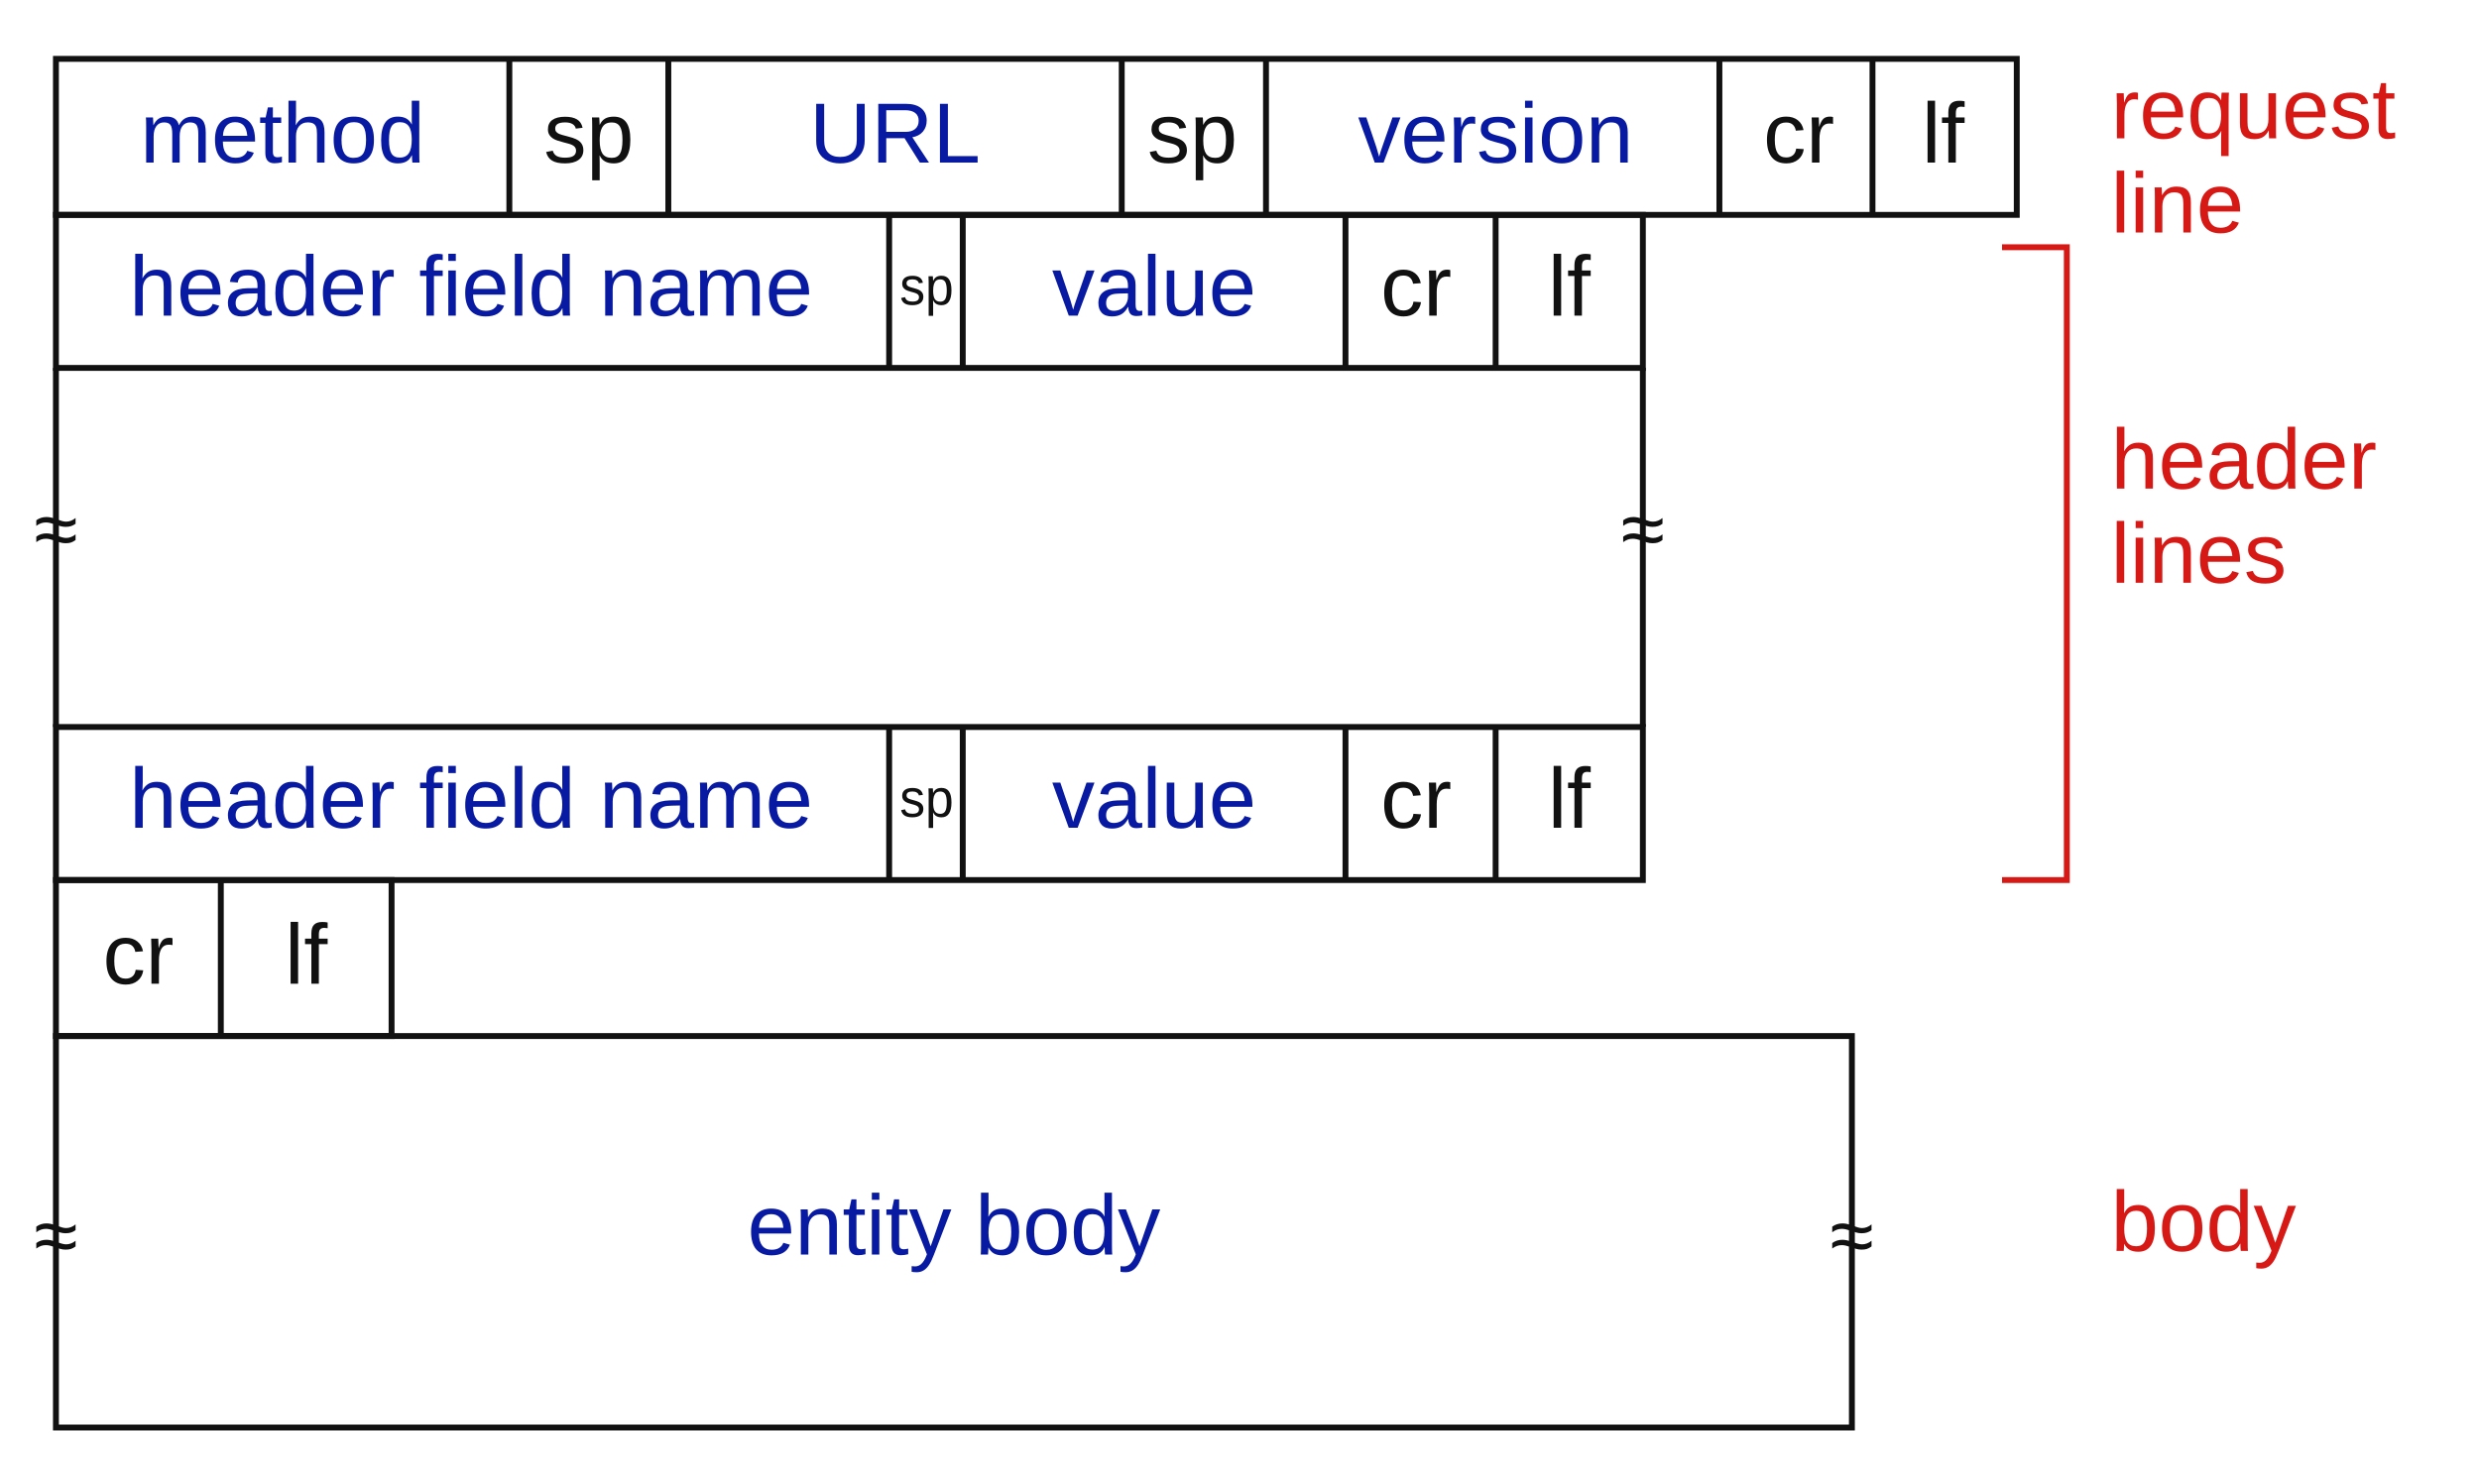
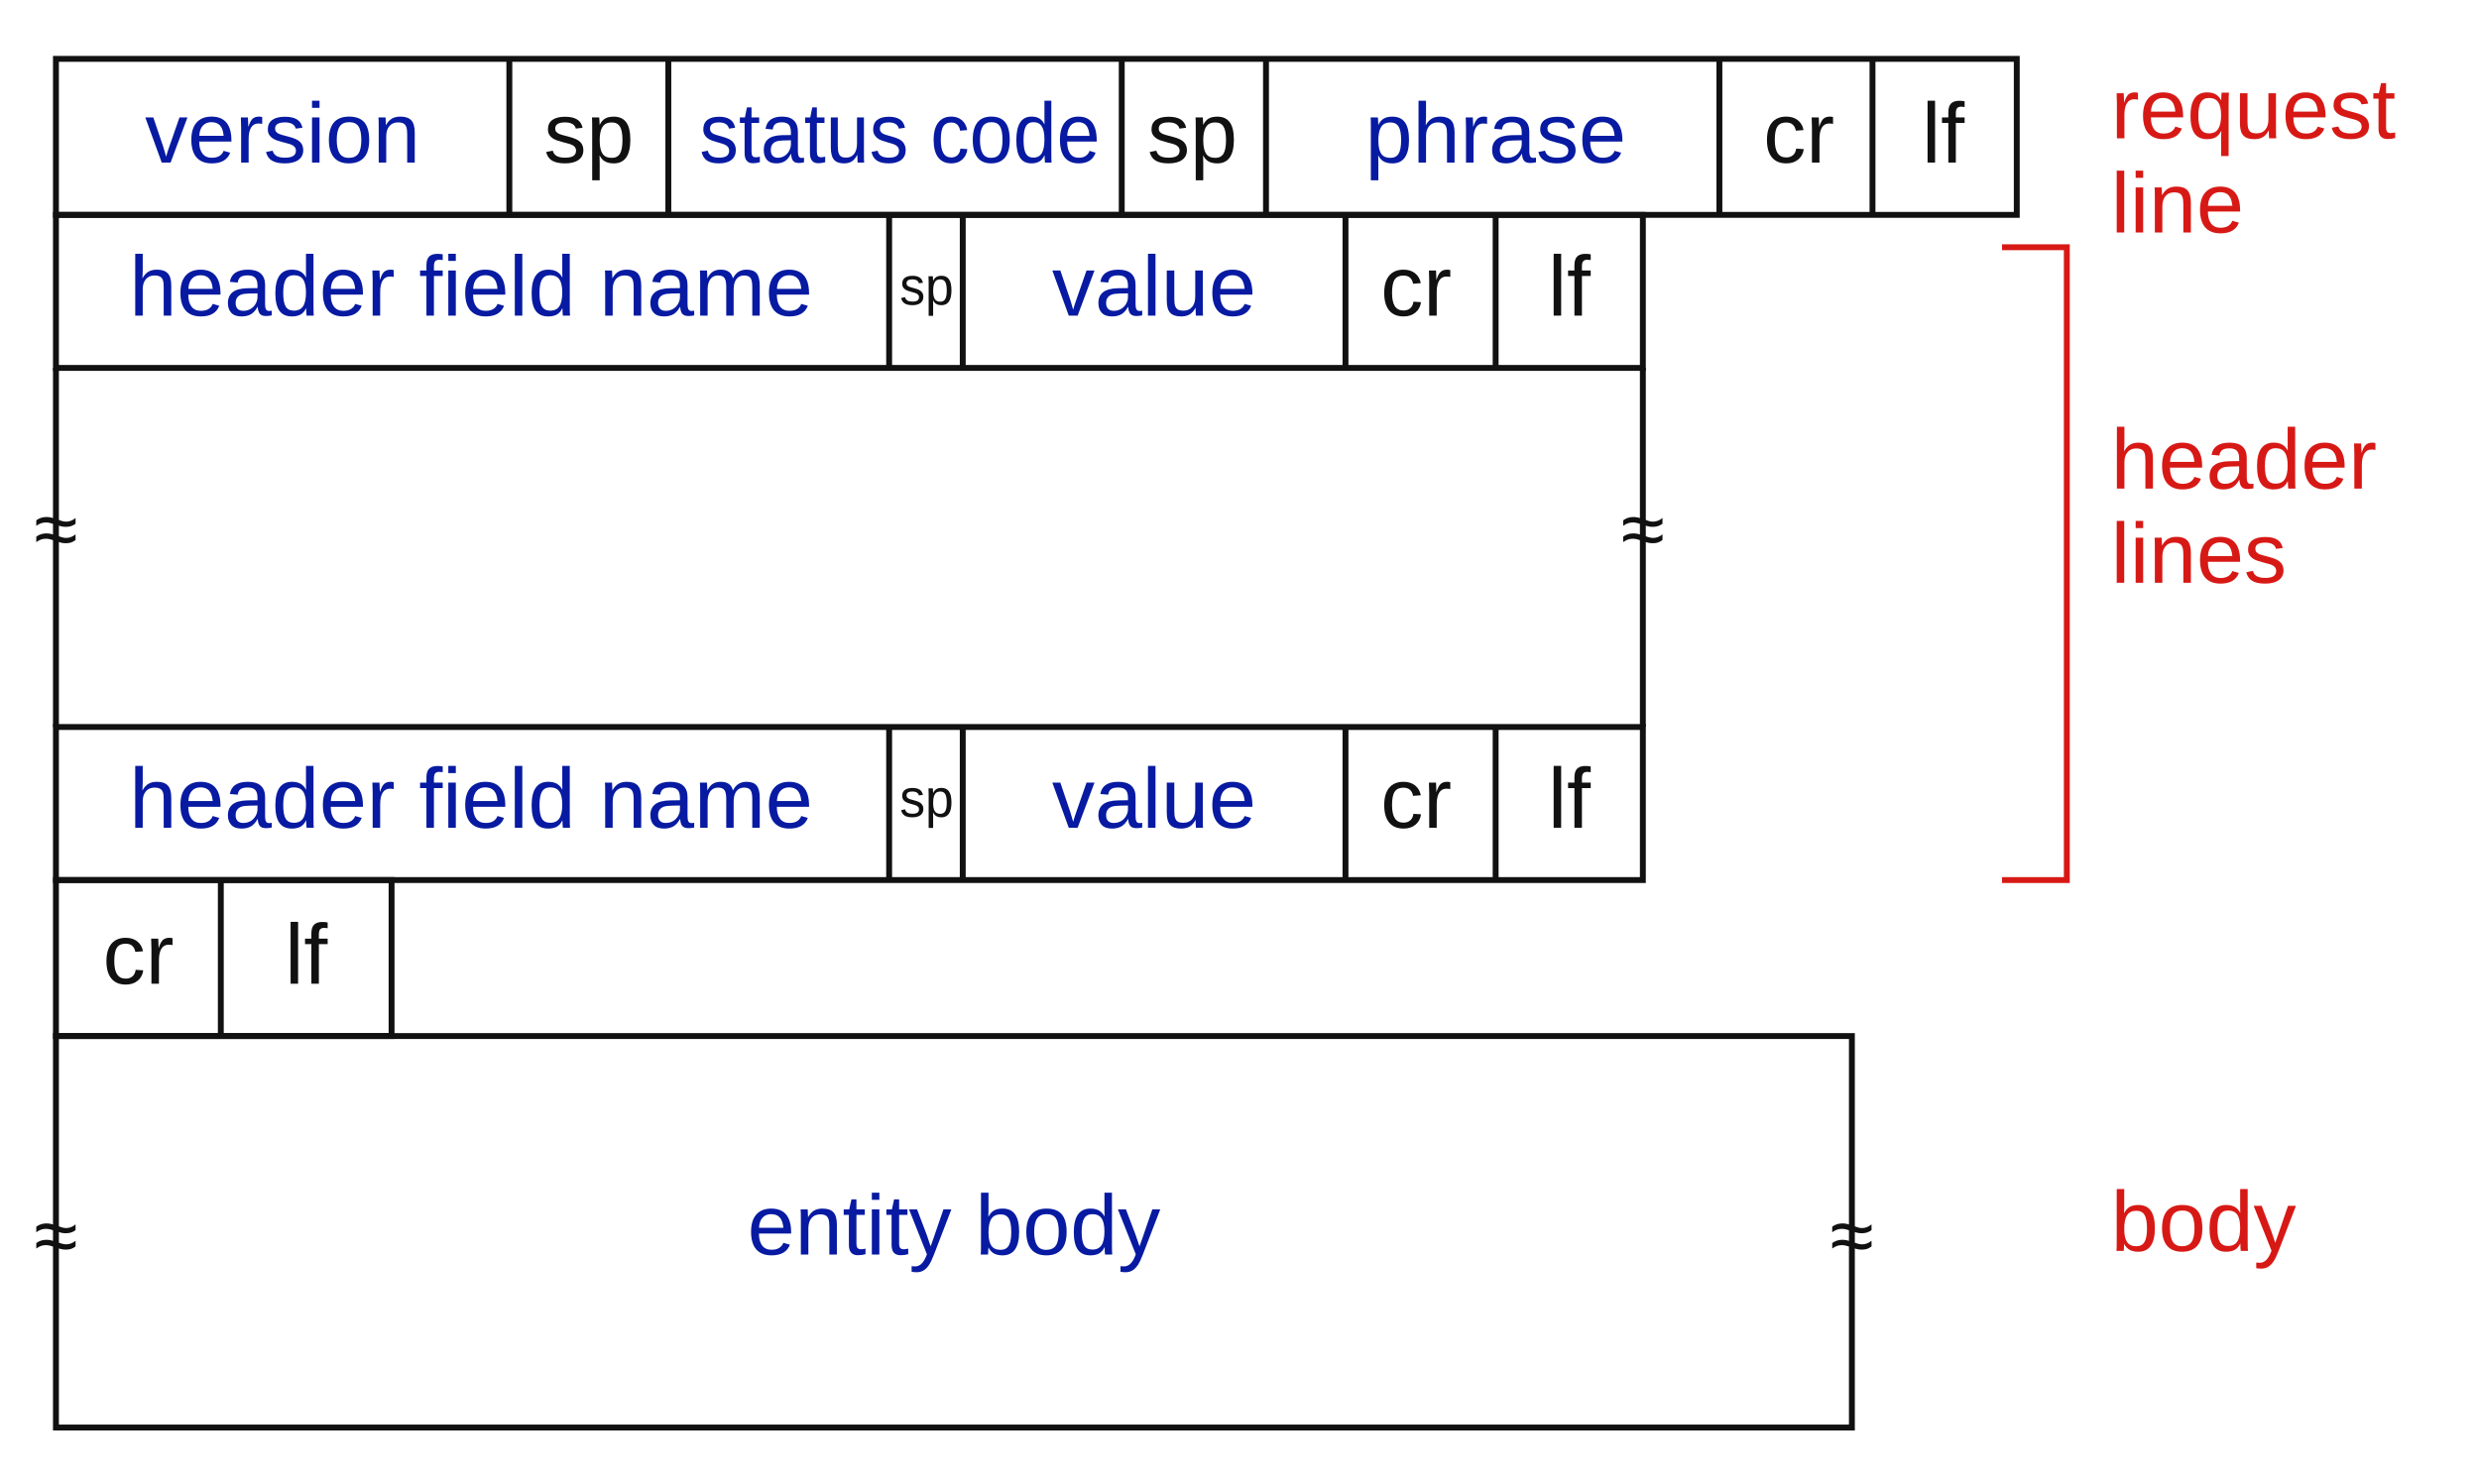
<svg xmlns="http://www.w3.org/2000/svg" width="842" height="504" viewBox="0 0 842 504" role="img" aria-labelledby="title desc" version="1.1" id="svg32">
  <defs id="defs32" />
  <g stroke="#111" stroke-width="2" fill="none" shape-rendering="geometricPrecision" id="g6">
    <path d="M19 20H685V73H19Z M173 20V73 M227 20V73 M381 20V73 M430 20V73 M584 20V73 M636 20V73" id="path1" />
    <path d="M19 73H558V125H19Z M302 73V125 M327 73V125 M457 73V125 M508 73V125" id="path2" />
    <path d="M19 247H558V299H19Z M302 247V299 M327 247V299 M457 247V299 M508 247V299" id="path3" />
    <path d="M19 125V247" id="path4" />
    <path d="M19 299H133V352H19Z M75 299V352" id="path5" />
    <path d="M19 352H629V485H19Z" id="path6" />
    <path d="m 557.999,124.938 v 122" id="path33" />
  </g>
  <g font-family="Arial, Helvetica, sans-serif" font-size="29" text-anchor="middle" dominant-baseline="middle" id="g24">
    <g fill="#071aa1" id="g13">
-       <text x="96" y="47" id="text6">method</text>
-       <text x="304" y="47" id="text7">URL</text>
-       <text x="508" y="47" id="text8">version</text>
+       <text x="96" y="47" id="text6">version</text>
+       <text x="319.054" y="45.022" id="text7" transform="scale(0.9579236,1.043925)" style="font-size:27.78px;stroke-width:0.958">status code</text>
+       <text x="508" y="47" id="text8">phrase</text>
      <text x="160" y="99" id="text9">header field name</text>
      <text x="392" y="99" id="text10">value</text>
      <text x="160" y="273" id="text11">header field name</text>
      <text x="392" y="273" id="text12">value</text>
      <text x="324" y="418" id="text13">entity body</text>
    </g>
    <g fill="#111" id="g23">
      <text x="200" y="47" id="text14">sp</text>
      <text x="405" y="47" id="text15">sp</text>
      <text x="660" y="47" id="text16">lf</text>
      <text x="611" y="47" id="text17">cr</text>
      <text x="481" y="99" id="text18">cr</text>
      <text x="533" y="99" id="text19">lf</text>
      <text x="481" y="273" id="text20">cr</text>
      <text x="533" y="273" id="text21">lf</text>
      <text x="47" y="326" id="text22">cr</text>
      <text x="104" y="326" id="text23">lf</text>
      <text x="323.192" y="95.752" id="text33" transform="scale(0.9738408,1.026862)" style="font-size:17.798px;stroke-width:0.614">sp</text>
      <text x="323.192" y="265.2" id="text34" transform="scale(0.9738408,1.026862)" style="font-size:17.798px;stroke-width:0.614">sp</text>
    </g>
  </g>
  <g font-family="Arial, Helvetica, sans-serif" font-size="27" fill="#111" text-anchor="middle" id="g27">
    <text x="19" y="189" id="text24">≈</text>
    <text x="558" y="189" id="text25">≈</text>
    <text x="19" y="429" id="text26">≈</text>
    <text x="629" y="429" id="text27">≈</text>
  </g>
  <g fill="#d71916" font-family="Arial, Helvetica, sans-serif" font-size="29" id="g32">
    <text x="717" y="47" id="text28">request</text>
    <text x="717" y="79" id="text29">line</text>
    <text x="717" y="166" id="text30">header</text>
    <text x="717" y="198" id="text31">lines</text>
    <text x="717" y="425" id="text32">body</text>
  </g>
  <path d="M680 84H702V299H680" fill="none" stroke="#d71916" stroke-width="2" id="path32" />
</svg>
